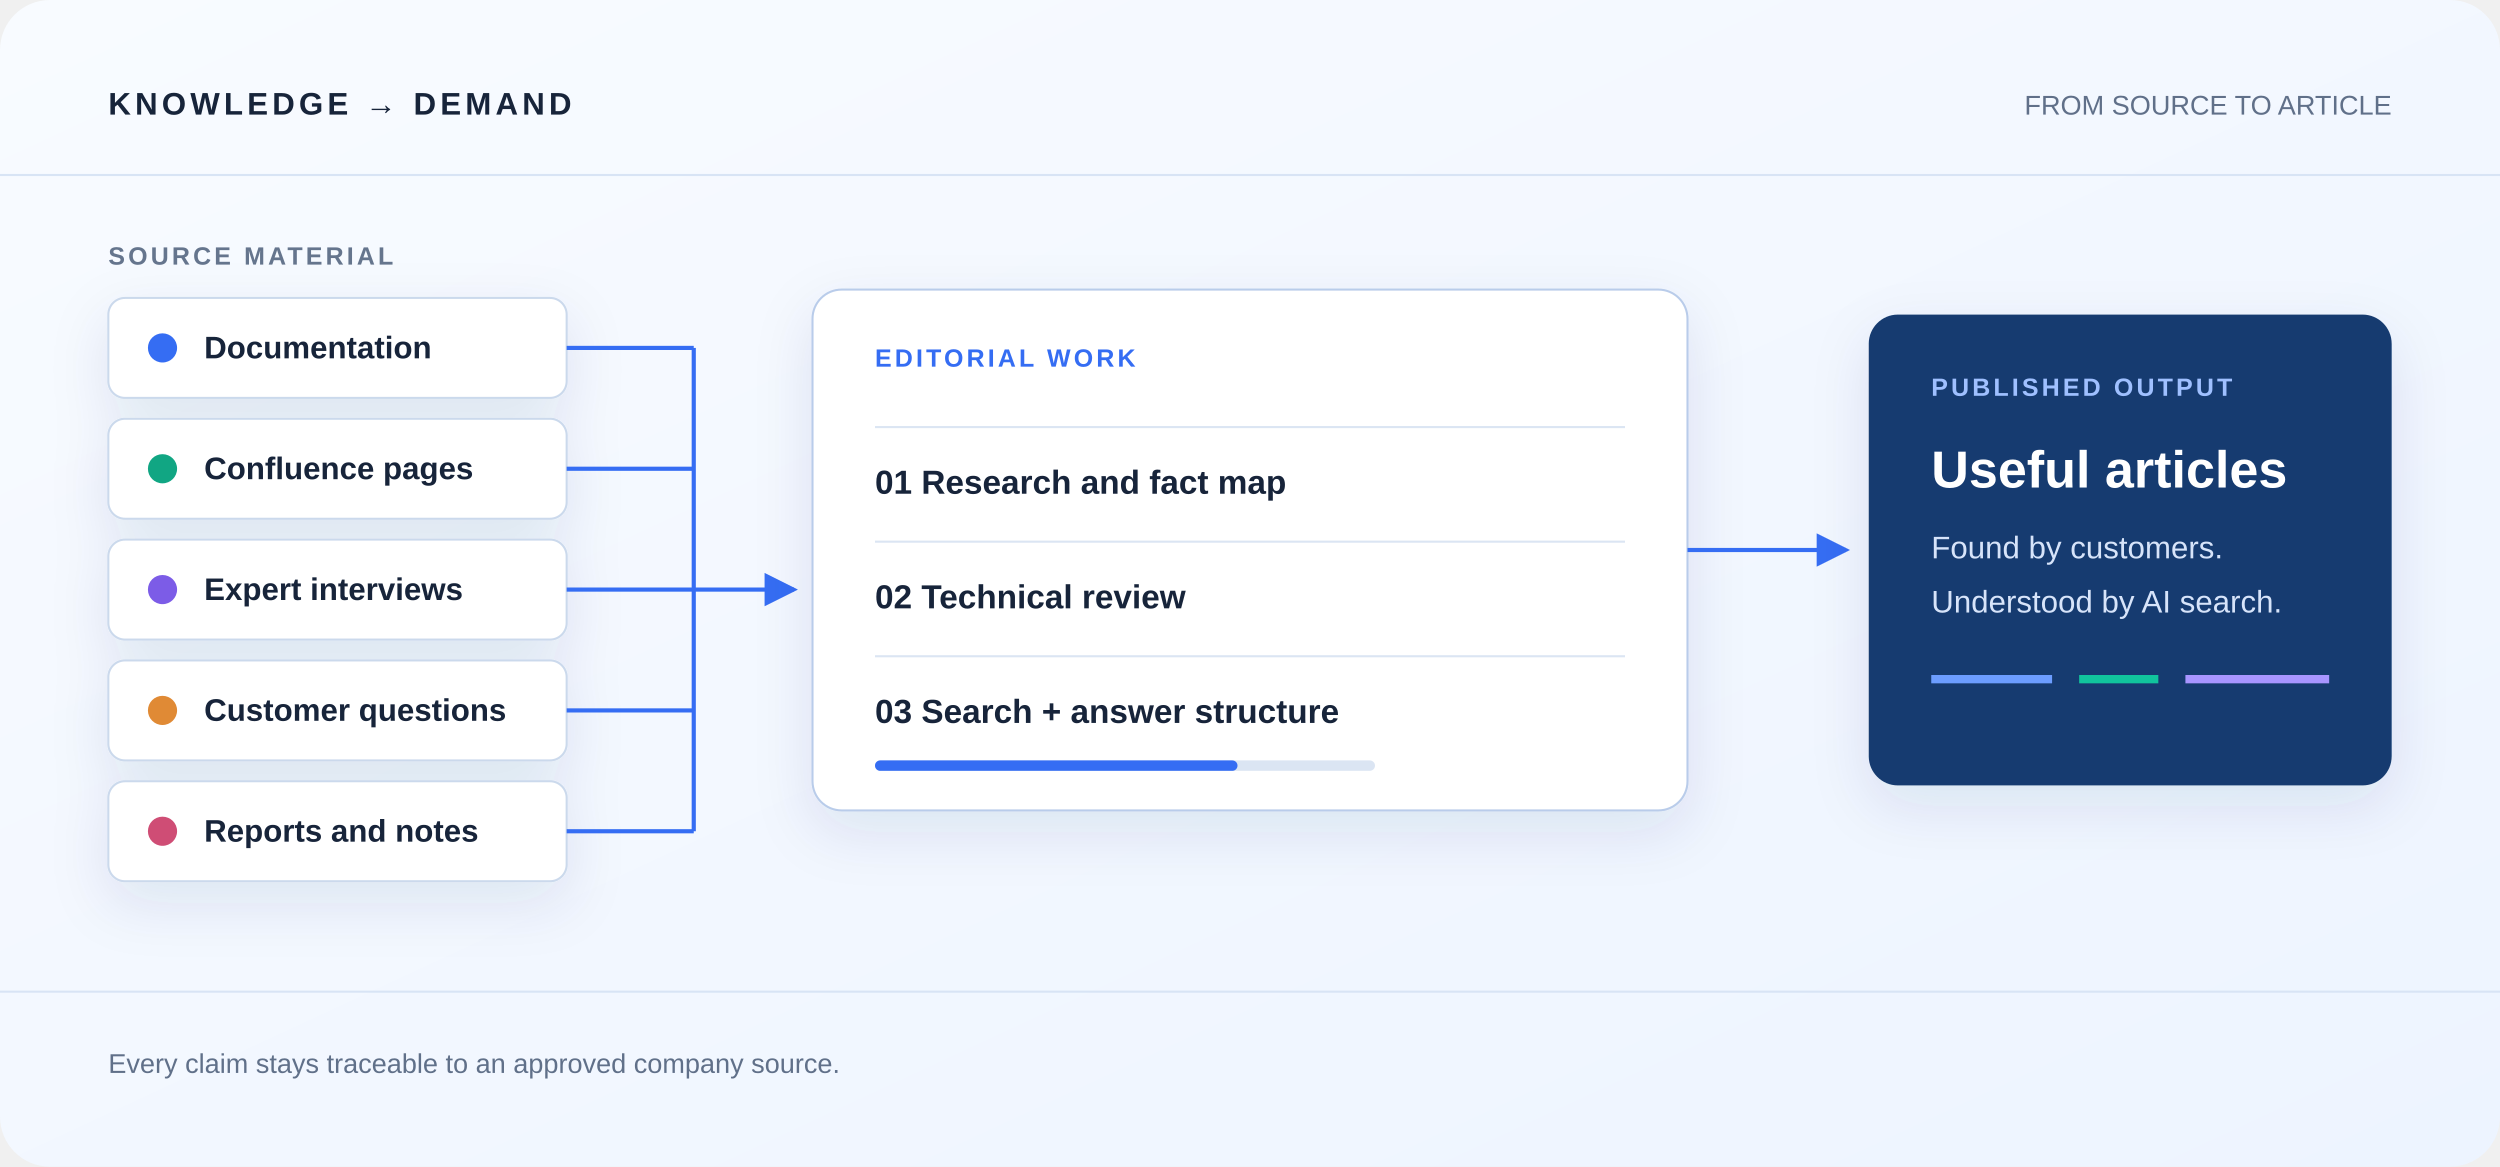
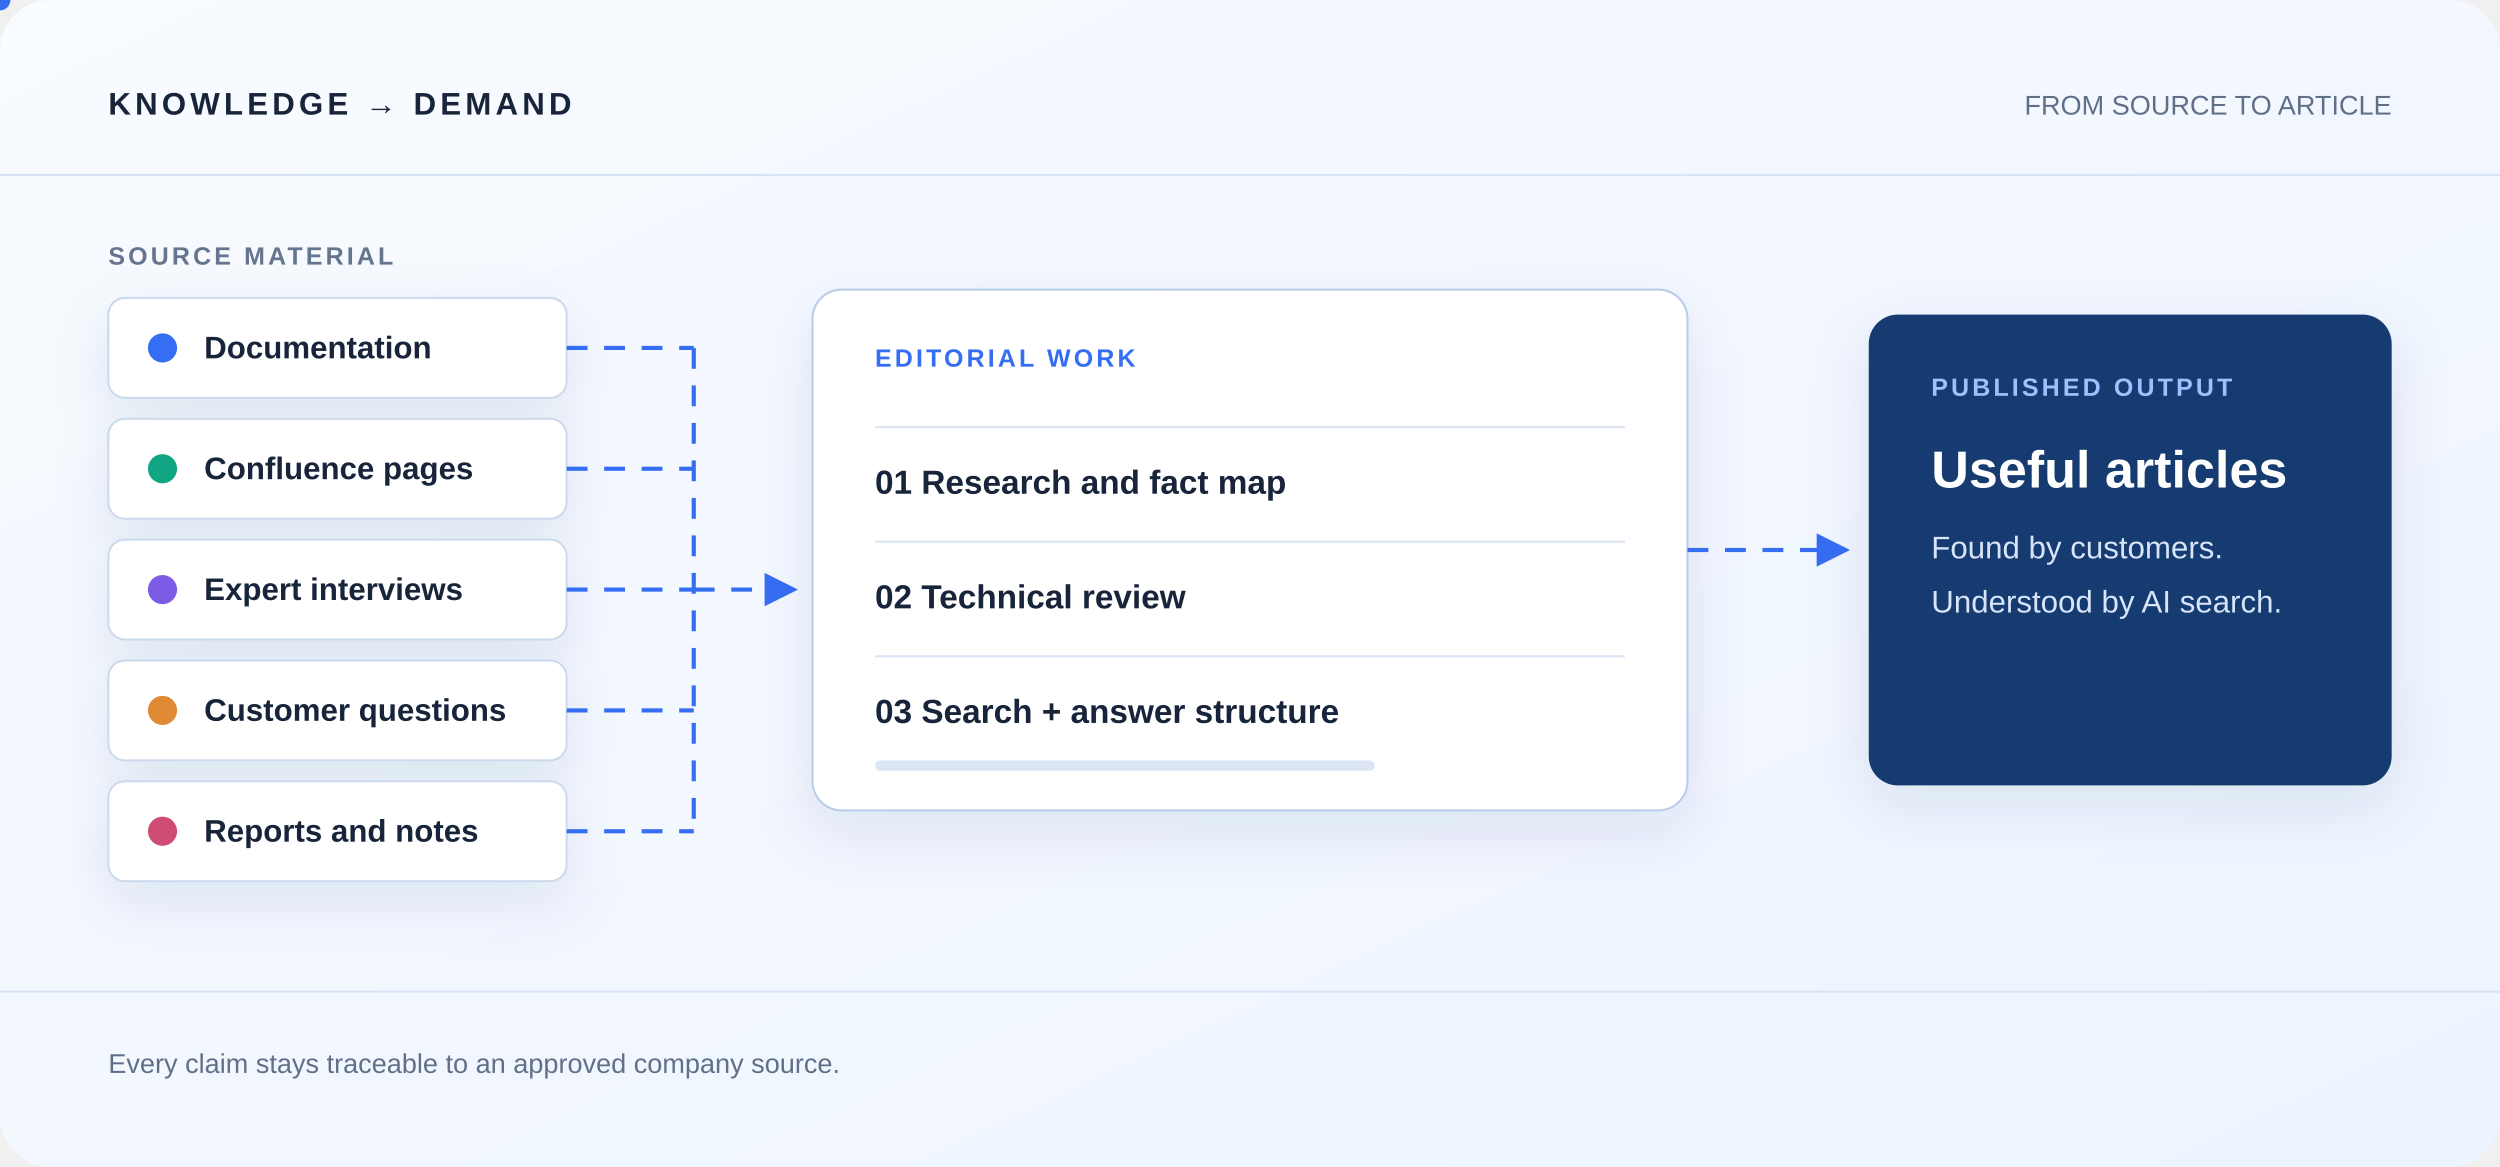
<svg xmlns="http://www.w3.org/2000/svg" width="1200" height="560" viewBox="0 0 1200 560" role="img" aria-labelledby="title desc">
  <defs>
    <linearGradient id="panel" x1="0" y1="0" x2="1" y2="1">
      <stop stop-color="#f8fbff" />
      <stop offset="1" stop-color="#edf4ff" />
    </linearGradient>
    <filter id="shadow" x="-20%" y="-20%" width="140%" height="140%">
      <feDropShadow dx="0" dy="10" stdDeviation="14" flood-color="#173b70" flood-opacity=".10" />
    </filter>
    <marker id="arrow" markerWidth="8" markerHeight="8" refX="7" refY="4" orient="auto">
      <path d="M0 0l8 4-8 4z" fill="#356df3" />
    </marker>
+     <style>
+       .flow-line { stroke-dasharray: 10 8; animation: flowDash 1.1s linear infinite; }
+       .editorial-panel { animation: panelBreathe 4.8s ease-in-out infinite; transform-box: fill-box; transform-origin: center; }
+       .output-panel { animation: outputBreathe 4.8s ease-in-out infinite 3.4s; transform-box: fill-box; transform-origin: center; }
+       .output-accent { stroke-dasharray: 70; stroke-dashoffset: 70; animation: revealAccent 4.8s ease-in-out infinite; }
+       @keyframes flowDash { to { stroke-dashoffset: -18; } }
+       @keyframes panelBreathe {
+         0%, 18%, 100% { opacity: .94; transform: scale(1); }
+         36%, 68% { opacity: 1; transform: scale(1.008); }
+       }
+       @keyframes outputBreathe {
+         0%, 30%, 100% { transform: scale(1); }
+         45%, 65% { transform: scale(1.018); }
+       }
+       @keyframes revealAccent {
+         0%, 55% { stroke-dashoffset: 70; }
+         76%, 92% { stroke-dashoffset: 0; }
+         100% { stroke-dashoffset: -70; }
+       }
+       @media (prefers-reduced-motion: reduce) {
+         .flow-line, .editorial-panel, .output-panel, .output-accent { animation: none; }
+         .motion-particle { display: none; }
+       }
+     </style>
  </defs>
  <rect width="1200" height="560" rx="24" fill="url(#panel)" />
  <path d="M0 84h1200M0 476h1200" stroke="#d8e4f5" />
  <text x="52" y="55" font-family="Arial, sans-serif" font-size="15" font-weight="700" fill="#17243a" letter-spacing="2">KNOWLEDGE → DEMAND</text>
  <text x="1148" y="55" text-anchor="end" font-family="Arial, sans-serif" font-size="13" fill="#607089">FROM SOURCE TO ARTICLE</text>
  <g font-family="Arial, sans-serif">
    <text x="52" y="127" font-size="12" font-weight="700" fill="#65758d" letter-spacing="1.5">SOURCE MATERIAL</text>
    <g filter="url(#shadow)">
      <rect x="52" y="143" width="220" height="48" rx="8" fill="#fff" stroke="#cbd9ec" />
      <rect x="52" y="201" width="220" height="48" rx="8" fill="#fff" stroke="#cbd9ec" />
      <rect x="52" y="259" width="220" height="48" rx="8" fill="#fff" stroke="#cbd9ec" />
      <rect x="52" y="317" width="220" height="48" rx="8" fill="#fff" stroke="#cbd9ec" />
      <rect x="52" y="375" width="220" height="48" rx="8" fill="#fff" stroke="#cbd9ec" />
    </g>
-     <circle cx="78" cy="167" r="7" fill="#356df3" />
-     <circle cx="78" cy="225" r="7" fill="#11a683" />
-     <circle cx="78" cy="283" r="7" fill="#7c5ce7" />
-     <circle cx="78" cy="341" r="7" fill="#e08a35" />
-     <circle cx="78" cy="399" r="7" fill="#cf4d75" />
+     <circle cx="78" cy="167" r="7" fill="#356df3">
+       <animate attributeName="r" values="7;10;7" dur="4.8s" begin="0s" repeatCount="indefinite" />
+     </circle>
+     <circle cx="78" cy="225" r="7" fill="#11a683">
+       <animate attributeName="r" values="7;10;7" dur="4.8s" begin=".55s" repeatCount="indefinite" />
+     </circle>
+     <circle cx="78" cy="283" r="7" fill="#7c5ce7">
+       <animate attributeName="r" values="7;10;7" dur="4.8s" begin="1.1s" repeatCount="indefinite" />
+     </circle>
+     <circle cx="78" cy="341" r="7" fill="#e08a35">
+       <animate attributeName="r" values="7;10;7" dur="4.8s" begin="1.65s" repeatCount="indefinite" />
+     </circle>
+     <circle cx="78" cy="399" r="7" fill="#cf4d75">
+       <animate attributeName="r" values="7;10;7" dur="4.8s" begin="2.2s" repeatCount="indefinite" />
+     </circle>
    <text x="98" y="172" font-size="15" font-weight="700" fill="#17243a">Documentation</text>
    <text x="98" y="230" font-size="15" font-weight="700" fill="#17243a">Confluence pages</text>
    <text x="98" y="288" font-size="15" font-weight="700" fill="#17243a">Expert interviews</text>
    <text x="98" y="346" font-size="15" font-weight="700" fill="#17243a">Customer questions</text>
    <text x="98" y="404" font-size="15" font-weight="700" fill="#17243a">Reports and notes</text>
-     <path d="M272 167H333M272 225H333M272 283H333M272 341H333M272 399H333M333 167v232M333 283h48" fill="none" stroke="#356df3" stroke-width="2" marker-end="url(#arrow)" />
+     <path class="flow-line" d="M272 167H333M272 225H333M272 283H333M272 341H333M272 399H333M333 167v232M333 283h48" fill="none" stroke="#356df3" stroke-width="2" marker-end="url(#arrow)" />
+     <g class="motion-particle">
+       <circle r="4.5" fill="#356df3">
+         <animateMotion path="M272 167H333V283H381" dur="4.8s" begin="0s" repeatCount="indefinite" />
+         <animate attributeName="opacity" values="0;1;1;0" dur="4.8s" begin="0s" repeatCount="indefinite" />
+       </circle>
+       <circle r="4.5" fill="#11a683">
+         <animateMotion path="M272 225H333V283H381" dur="4.8s" begin=".55s" repeatCount="indefinite" />
+         <animate attributeName="opacity" values="0;1;1;0" dur="4.8s" begin=".55s" repeatCount="indefinite" />
+       </circle>
+       <circle r="4.5" fill="#7c5ce7">
+         <animateMotion path="M272 283H381" dur="4.8s" begin="1.1s" repeatCount="indefinite" />
+         <animate attributeName="opacity" values="0;1;1;0" dur="4.8s" begin="1.1s" repeatCount="indefinite" />
+       </circle>
+       <circle r="4.5" fill="#e08a35">
+         <animateMotion path="M272 341H333V283H381" dur="4.8s" begin="1.65s" repeatCount="indefinite" />
+         <animate attributeName="opacity" values="0;1;1;0" dur="4.8s" begin="1.65s" repeatCount="indefinite" />
+       </circle>
+       <circle r="4.5" fill="#cf4d75">
+         <animateMotion path="M272 399H333V283H381" dur="4.8s" begin="2.2s" repeatCount="indefinite" />
+         <animate attributeName="opacity" values="0;1;1;0" dur="4.8s" begin="2.2s" repeatCount="indefinite" />
+       </circle>
+     </g>
    <g filter="url(#shadow)">
-       <rect x="390" y="139" width="420" height="250" rx="14" fill="#fff" stroke="#b9ccea" />
+       <rect class="editorial-panel" x="390" y="139" width="420" height="250" rx="14" fill="#fff" stroke="#b9ccea" />
    </g>
    <text x="420" y="176" font-size="12" font-weight="700" fill="#356df3" letter-spacing="1.5">EDITORIAL WORK</text>
    <path d="M420 205h360M420 260h360M420 315h360" stroke="#dbe5f3" />
    <text x="420" y="237" font-size="16" font-weight="700" fill="#17243a">01  Research and fact map</text>
    <text x="420" y="292" font-size="16" font-weight="700" fill="#17243a">02  Technical review</text>
    <text x="420" y="347" font-size="16" font-weight="700" fill="#17243a">03  Search + answer structure</text>
    <rect x="420" y="365" width="240" height="5" rx="2.5" fill="#dbe5f3" />
-     <rect x="420" y="365" width="174" height="5" rx="2.5" fill="#356df3" />
-     <path d="M810 264h76" fill="none" stroke="#356df3" stroke-width="2" marker-end="url(#arrow)" />
+     <rect x="420" y="365" width="0" height="5" rx="2.5" fill="#356df3">
+       <animate attributeName="width" values="0;80;156;240;240;0" keyTimes="0;.2;.42;.68;.9;1" dur="4.8s" repeatCount="indefinite" />
+     </rect>
+     <path class="flow-line" d="M810 264h76" fill="none" stroke="#356df3" stroke-width="2" marker-end="url(#arrow)" />
+     <circle class="motion-particle" r="5" fill="#356df3">
+       <animateMotion path="M810 264H886" dur="4.8s" begin="3.15s" repeatCount="indefinite" />
+       <animate attributeName="opacity" values="0;1;1;0" dur="4.8s" begin="3.15s" repeatCount="indefinite" />
+     </circle>
    <g filter="url(#shadow)">
-       <rect x="897" y="151" width="251" height="226" rx="14" fill="#173b70" />
+       <rect class="output-panel" x="897" y="151" width="251" height="226" rx="14" fill="#173b70" />
    </g>
    <text x="927" y="190" font-size="12" font-weight="700" fill="#9fc0ff" letter-spacing="1.5">PUBLISHED OUTPUT</text>
    <text x="927" y="234" font-size="25" font-weight="700" fill="#fff">Useful articles</text>
    <text x="927" y="268" font-size="15" fill="#d7e4fa">Found by customers.</text>
    <text x="927" y="294" font-size="15" fill="#d7e4fa">Understood by AI search.</text>
-     <path d="M927 326h58" stroke="#6c9dff" stroke-width="4" />
-     <path d="M998 326h38" stroke="#11c49d" stroke-width="4" />
-     <path d="M1049 326h69" stroke="#a895ff" stroke-width="4" />
+     <path class="output-accent" d="M927 326h58" stroke="#6c9dff" stroke-width="4" />
+     <path class="output-accent" d="M998 326h38" stroke="#11c49d" stroke-width="4" />
+     <path class="output-accent" d="M1049 326h69" stroke="#a895ff" stroke-width="4" />
    <text x="52" y="515" font-size="13" fill="#607089">Every claim stays traceable to an approved company source.</text>
  </g>
</svg>
